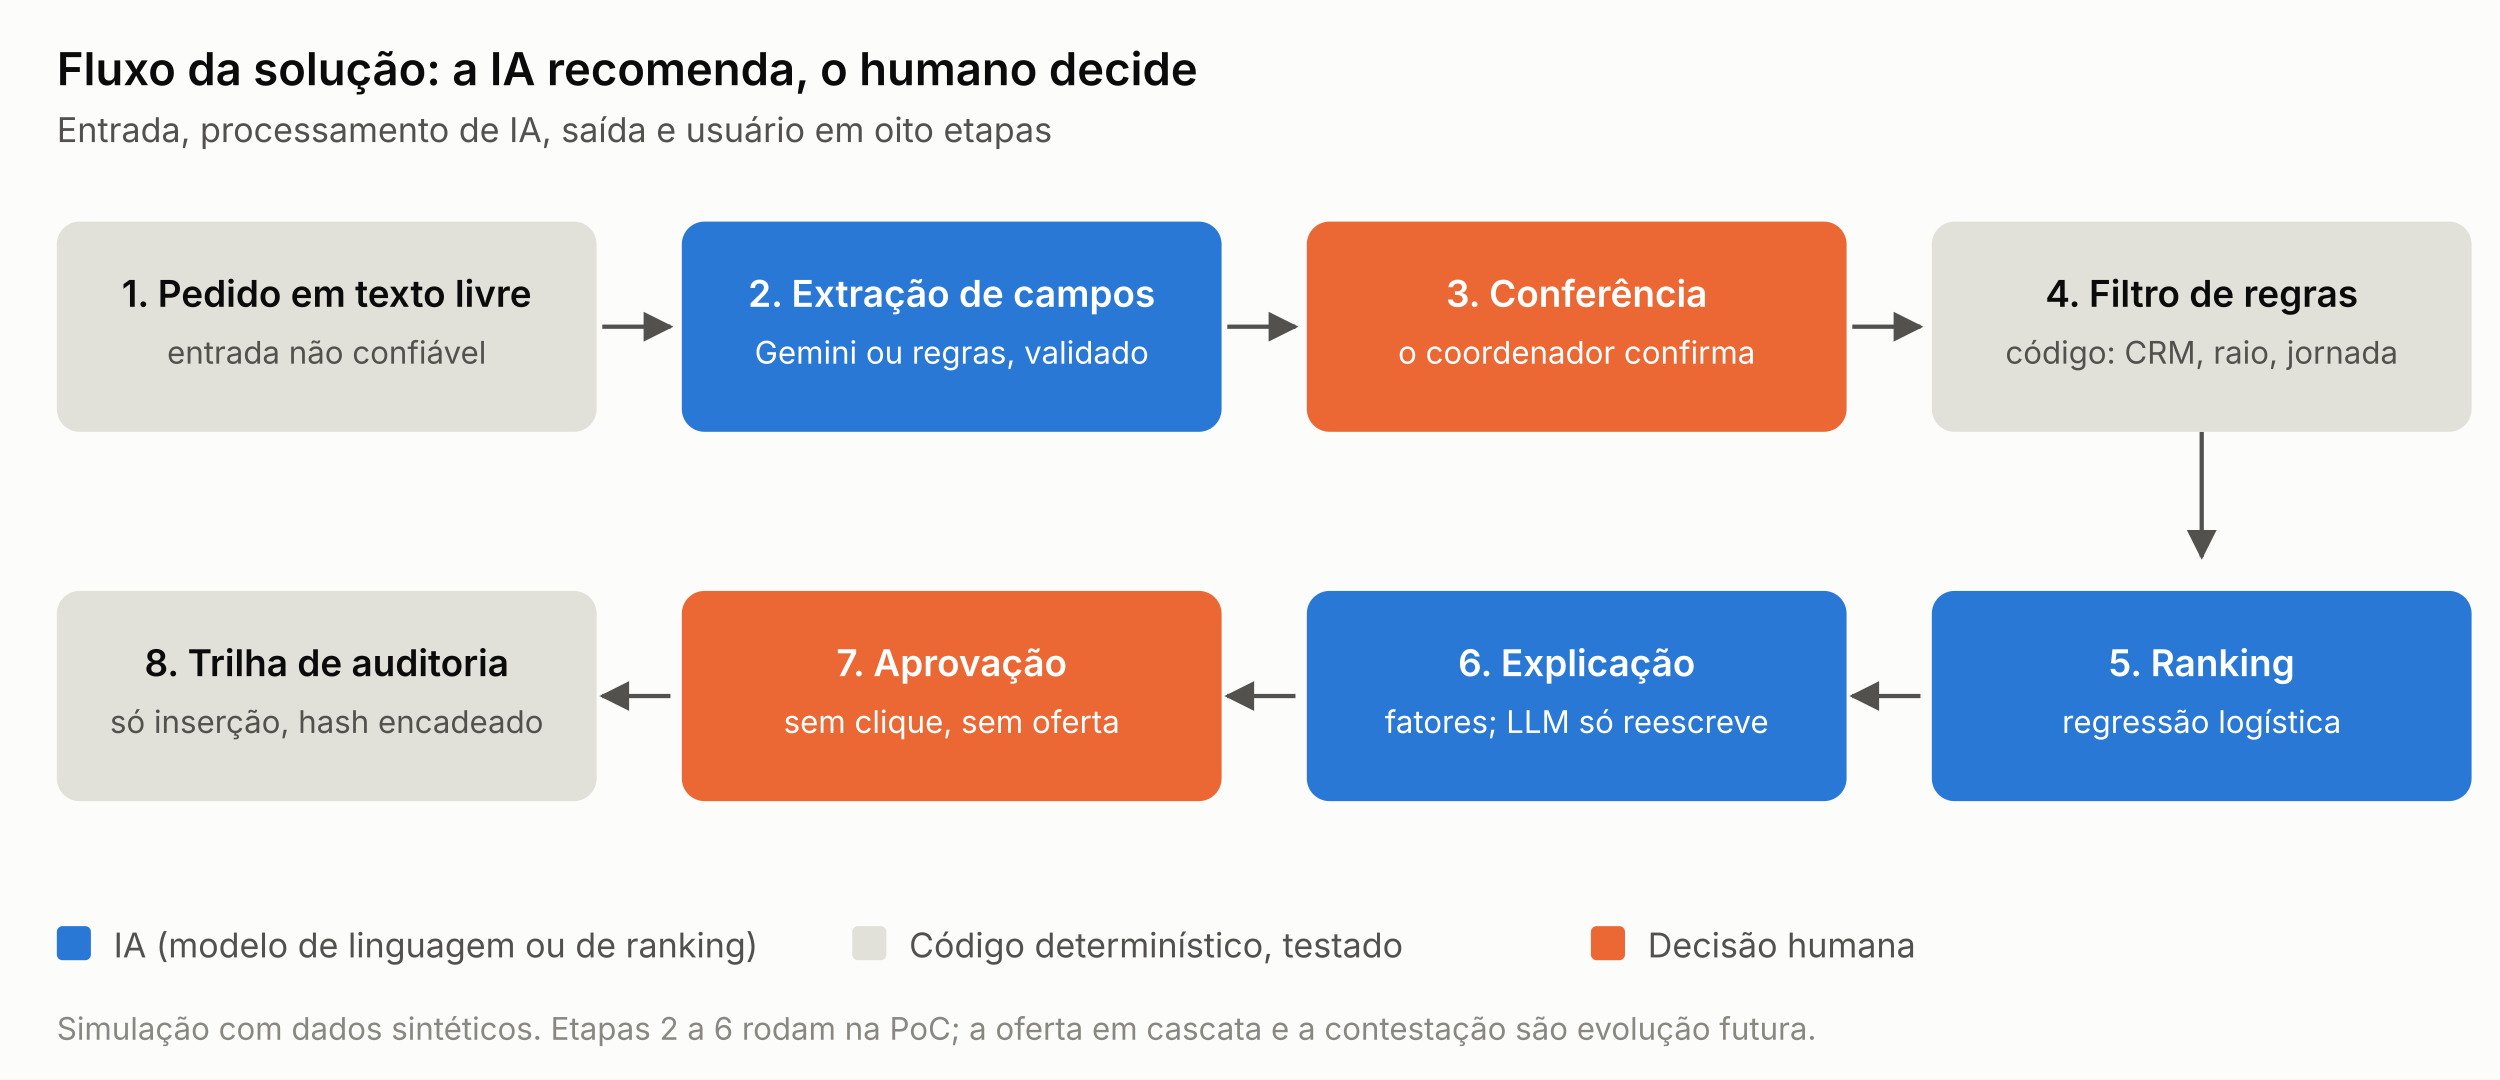
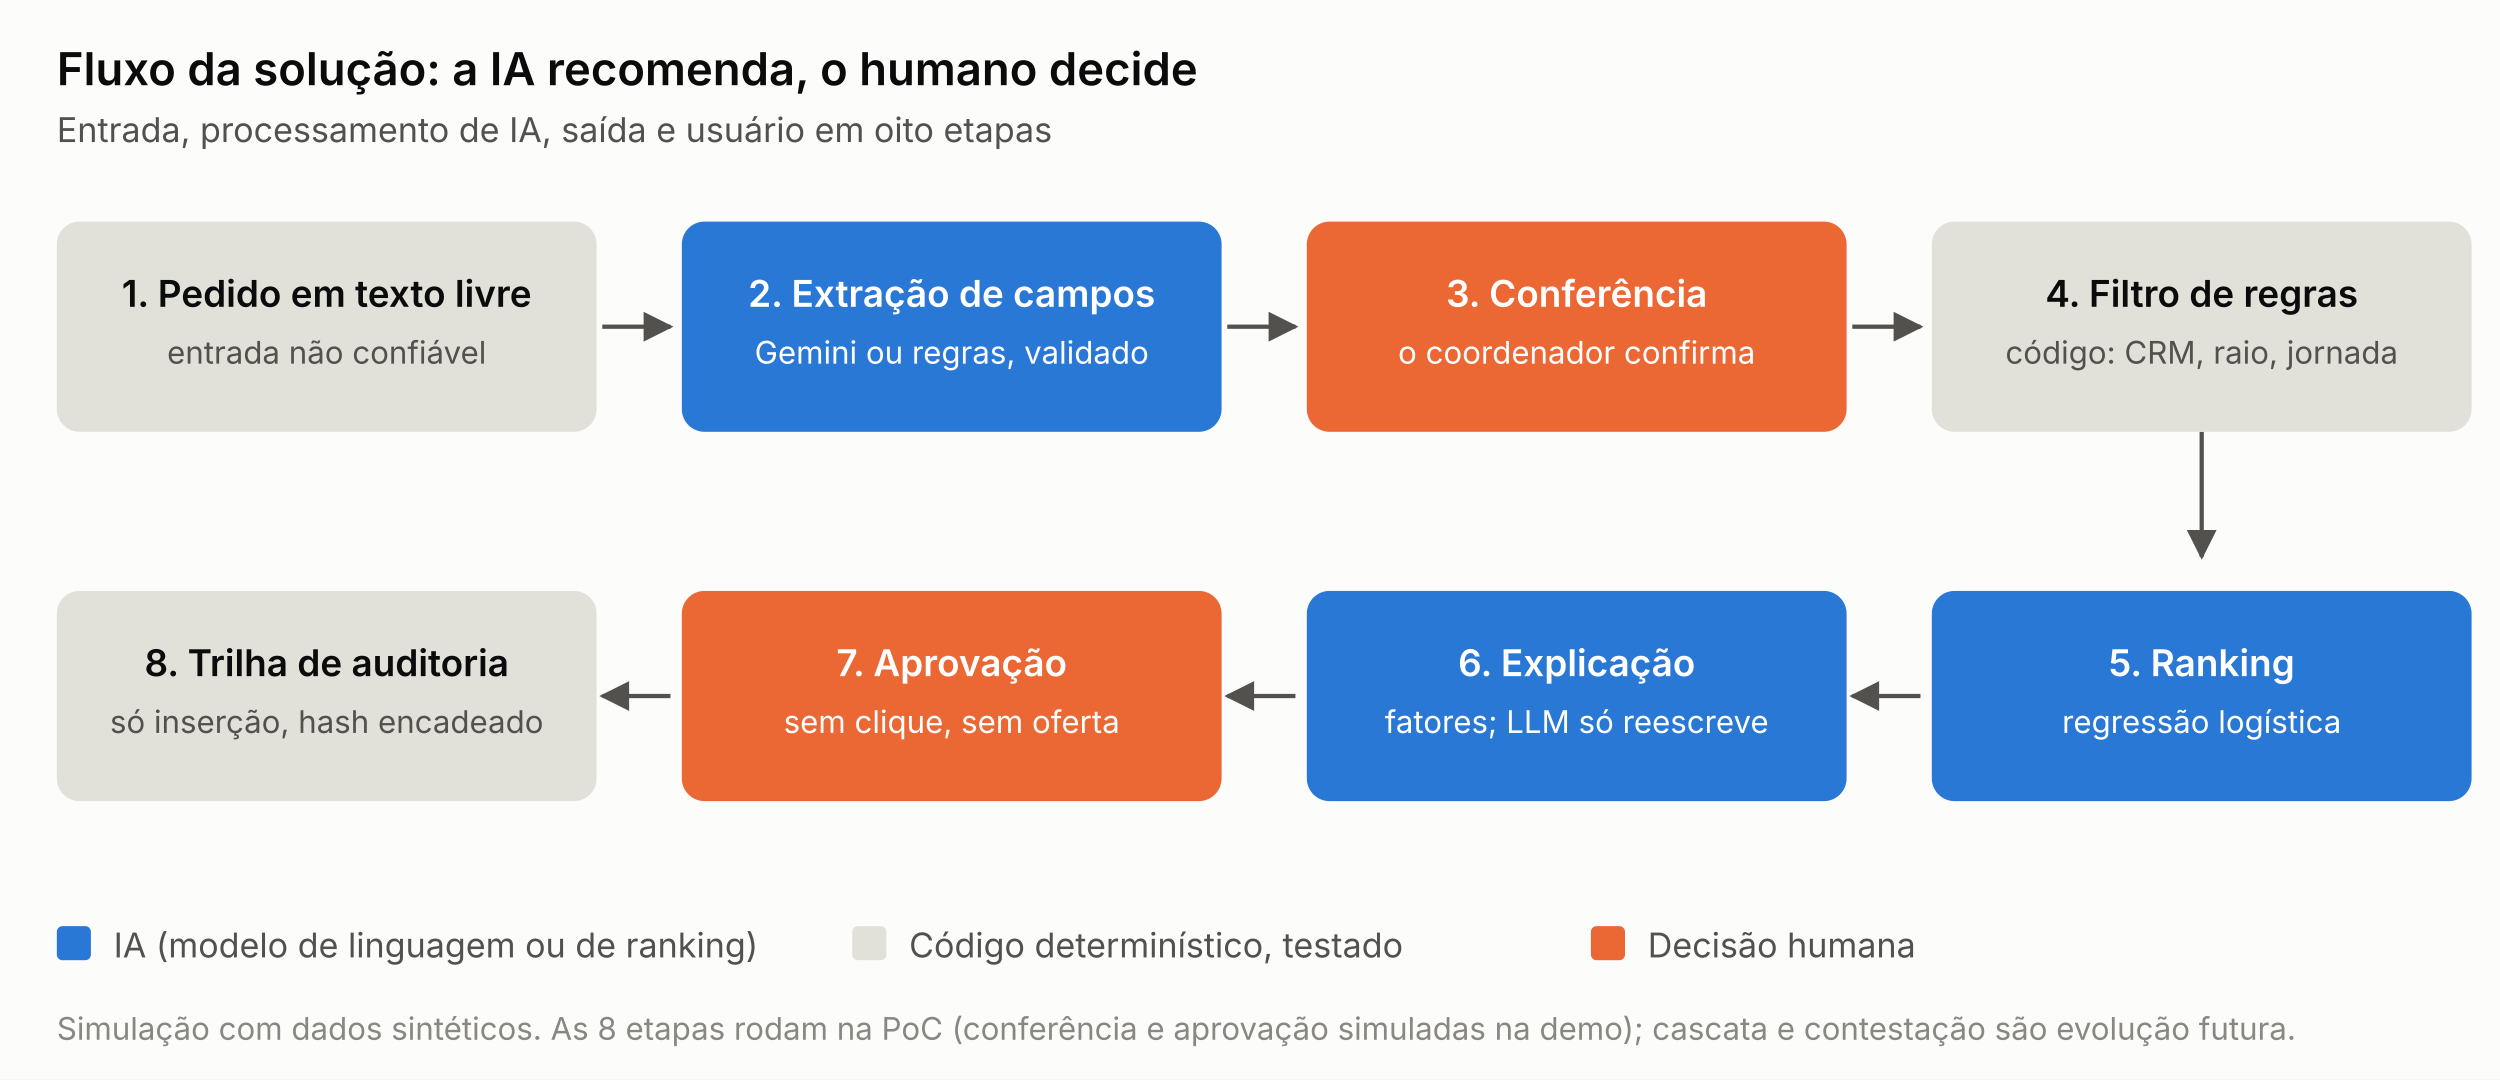
<svg xmlns="http://www.w3.org/2000/svg" viewBox="0 0 880 380" role="img" aria-labelledby="t d" font-family="system-ui, -apple-system, &quot;Segoe UI&quot;, sans-serif">
  <defs>
    <marker id="a" viewBox="0 0 10 10" refX="9" refY="5" markerWidth="7" markerHeight="7" orient="auto-start-reverse">
      <path d="M0,0 L10,5 L0,10 z" fill="#52514e" />
    </marker>
  </defs>
  <rect width="880" height="380" fill="#fcfcfb" />
  <text x="20" y="30" font-size="16" font-weight="600" fill="#0b0b0b">Fluxo da solução: a IA recomenda, o humano decide</text>
  <text x="20" y="50" font-size="12" fill="#52514e">Entrada, processamento de IA, saída e usuário em oito etapas</text>
  <g stroke="#52514e" stroke-width="1.5" fill="none" marker-end="url(#a)">
    <line x1="212" y1="115" x2="236" y2="115" />
    <line x1="432" y1="115" x2="456" y2="115" />
    <line x1="652" y1="115" x2="676" y2="115" />
    <line x1="775" y1="152" x2="775" y2="196" />
    <line x1="676" y1="245" x2="652" y2="245" />
    <line x1="456" y1="245" x2="432" y2="245" />
    <line x1="236" y1="245" x2="212" y2="245" />
  </g>
  <g font-size="13" font-weight="600" fill="#ffffff" text-anchor="middle">
    <rect x="20" y="78" width="190" height="74" rx="8" fill="#e1e0d9" />
    <text x="115" y="108" fill="#0b0b0b">1. Pedido em texto livre</text>
    <text x="115" y="128" font-size="11" font-weight="400" fill="#52514e">entrada não confiável</text>
    <rect x="240" y="78" width="190" height="74" rx="8" fill="#2a78d6" />
    <text x="335" y="108">2. Extração de campos</text>
    <text x="335" y="128" font-size="11" font-weight="400">Gemini ou regras, validado</text>
    <rect x="460" y="78" width="190" height="74" rx="8" fill="#eb6834" />
    <text x="555" y="108">3. Conferência</text>
    <text x="555" y="128" font-size="11" font-weight="400">o coordenador confirma</text>
    <rect x="680" y="78" width="190" height="74" rx="8" fill="#e1e0d9" />
    <text x="775" y="108" fill="#0b0b0b">4. Filtro de regras</text>
    <text x="775" y="128" font-size="11" font-weight="400" fill="#52514e">código: CRM, raio, jornada</text>
    <rect x="680" y="208" width="190" height="74" rx="8" fill="#2a78d6" />
    <text x="775" y="238">5. Ranking</text>
    <text x="775" y="258" font-size="11" font-weight="400">regressão logística</text>
    <rect x="460" y="208" width="190" height="74" rx="8" fill="#2a78d6" />
    <text x="555" y="238">6. Explicação</text>
    <text x="555" y="258" font-size="11" font-weight="400">fatores; LLM só reescreve</text>
    <rect x="240" y="208" width="190" height="74" rx="8" fill="#eb6834" />
    <text x="335" y="238">7. Aprovação</text>
    <text x="335" y="258" font-size="11" font-weight="400">sem clique, sem oferta</text>
    <rect x="20" y="208" width="190" height="74" rx="8" fill="#e1e0d9" />
    <text x="115" y="238" fill="#0b0b0b">8. Trilha de auditoria</text>
    <text x="115" y="258" font-size="11" font-weight="400" fill="#52514e">só inserção, hash encadeado</text>
  </g>
  <g font-size="12" fill="#52514e">
    <rect x="20" y="326" width="12" height="12" rx="2" fill="#2a78d6" />
    <text x="40" y="337">IA (modelo de linguagem ou de ranking)</text>
    <rect x="300" y="326" width="12" height="12" rx="2" fill="#e1e0d9" />
    <text x="320" y="337">Código determinístico, testado</text>
    <rect x="560" y="326" width="12" height="12" rx="2" fill="#eb6834" />
    <text x="580" y="337">Decisão humana</text>
  </g>
-   <text x="20" y="366" font-size="11" fill="#898781">Simulação com dados sintéticos. Etapas 2 a 6 rodam na PoC; a oferta em cascata e a contestação são evolução futura.</text>
+   <text x="20" y="366" font-size="11" fill="#898781">Simulação com dados sintéticos. As 8 etapas rodam na PoC (conferência e aprovação simuladas na demo); cascata e contestação são evolução futura.</text>
</svg>
